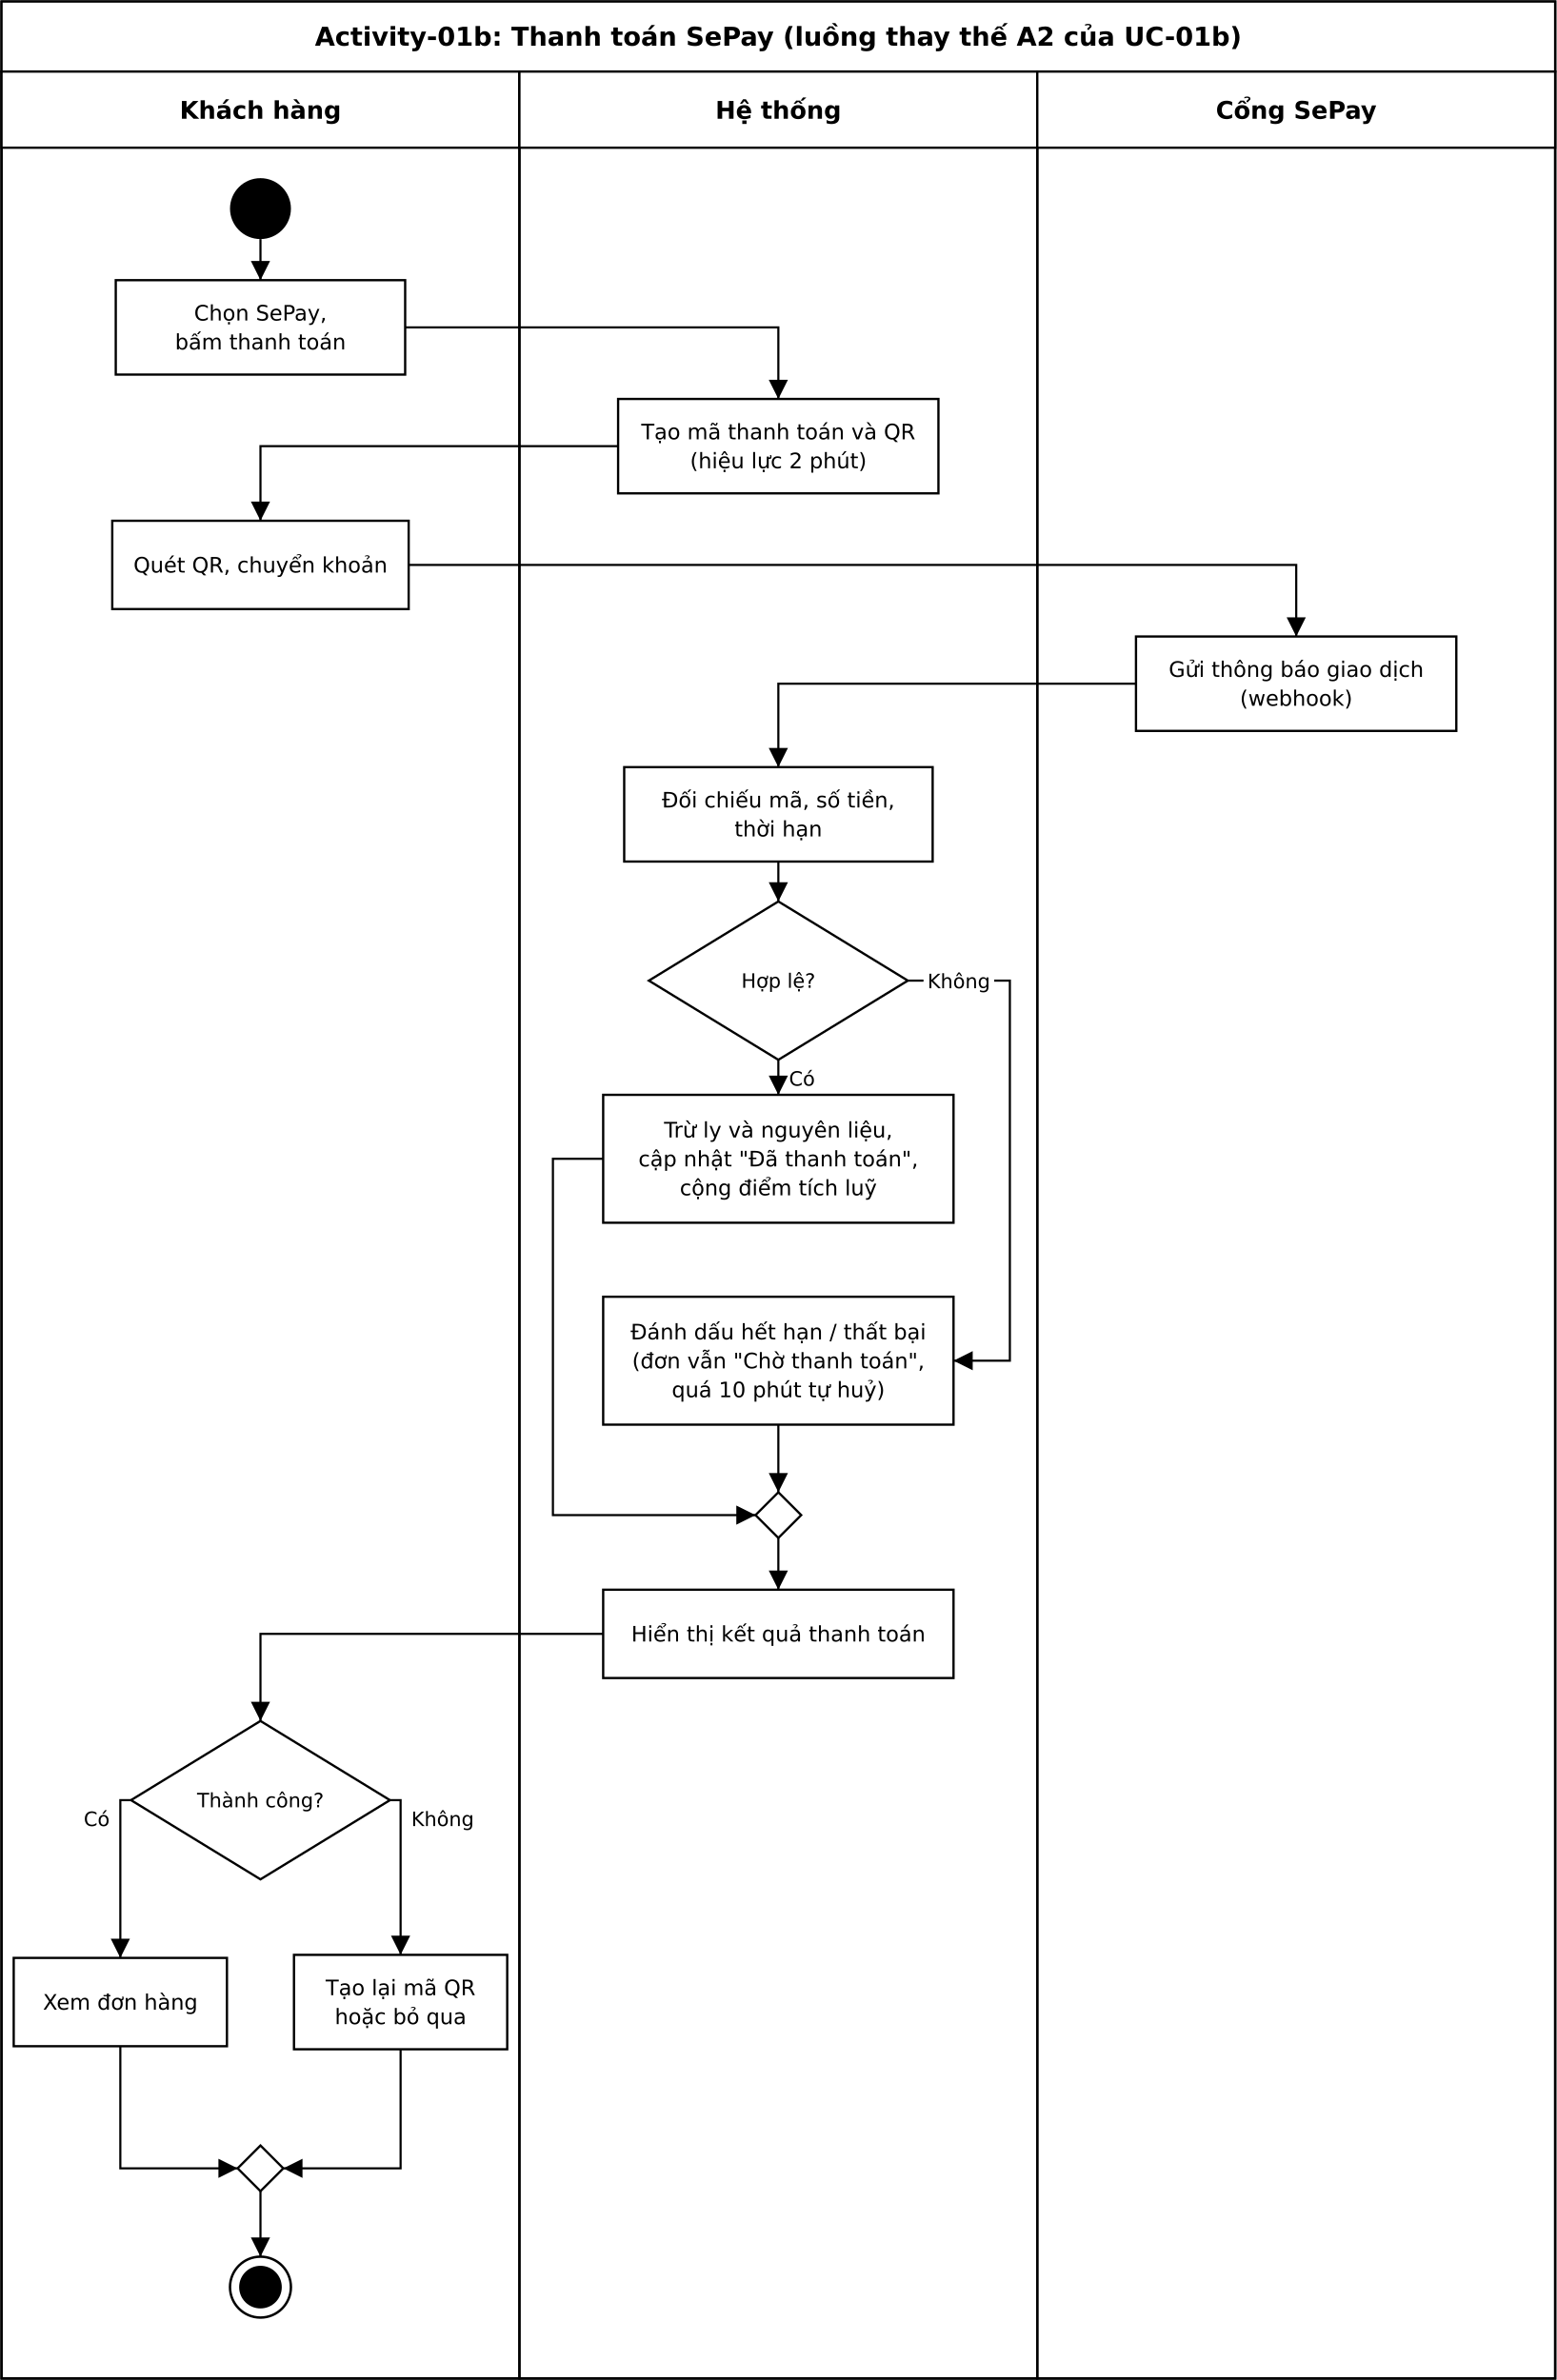
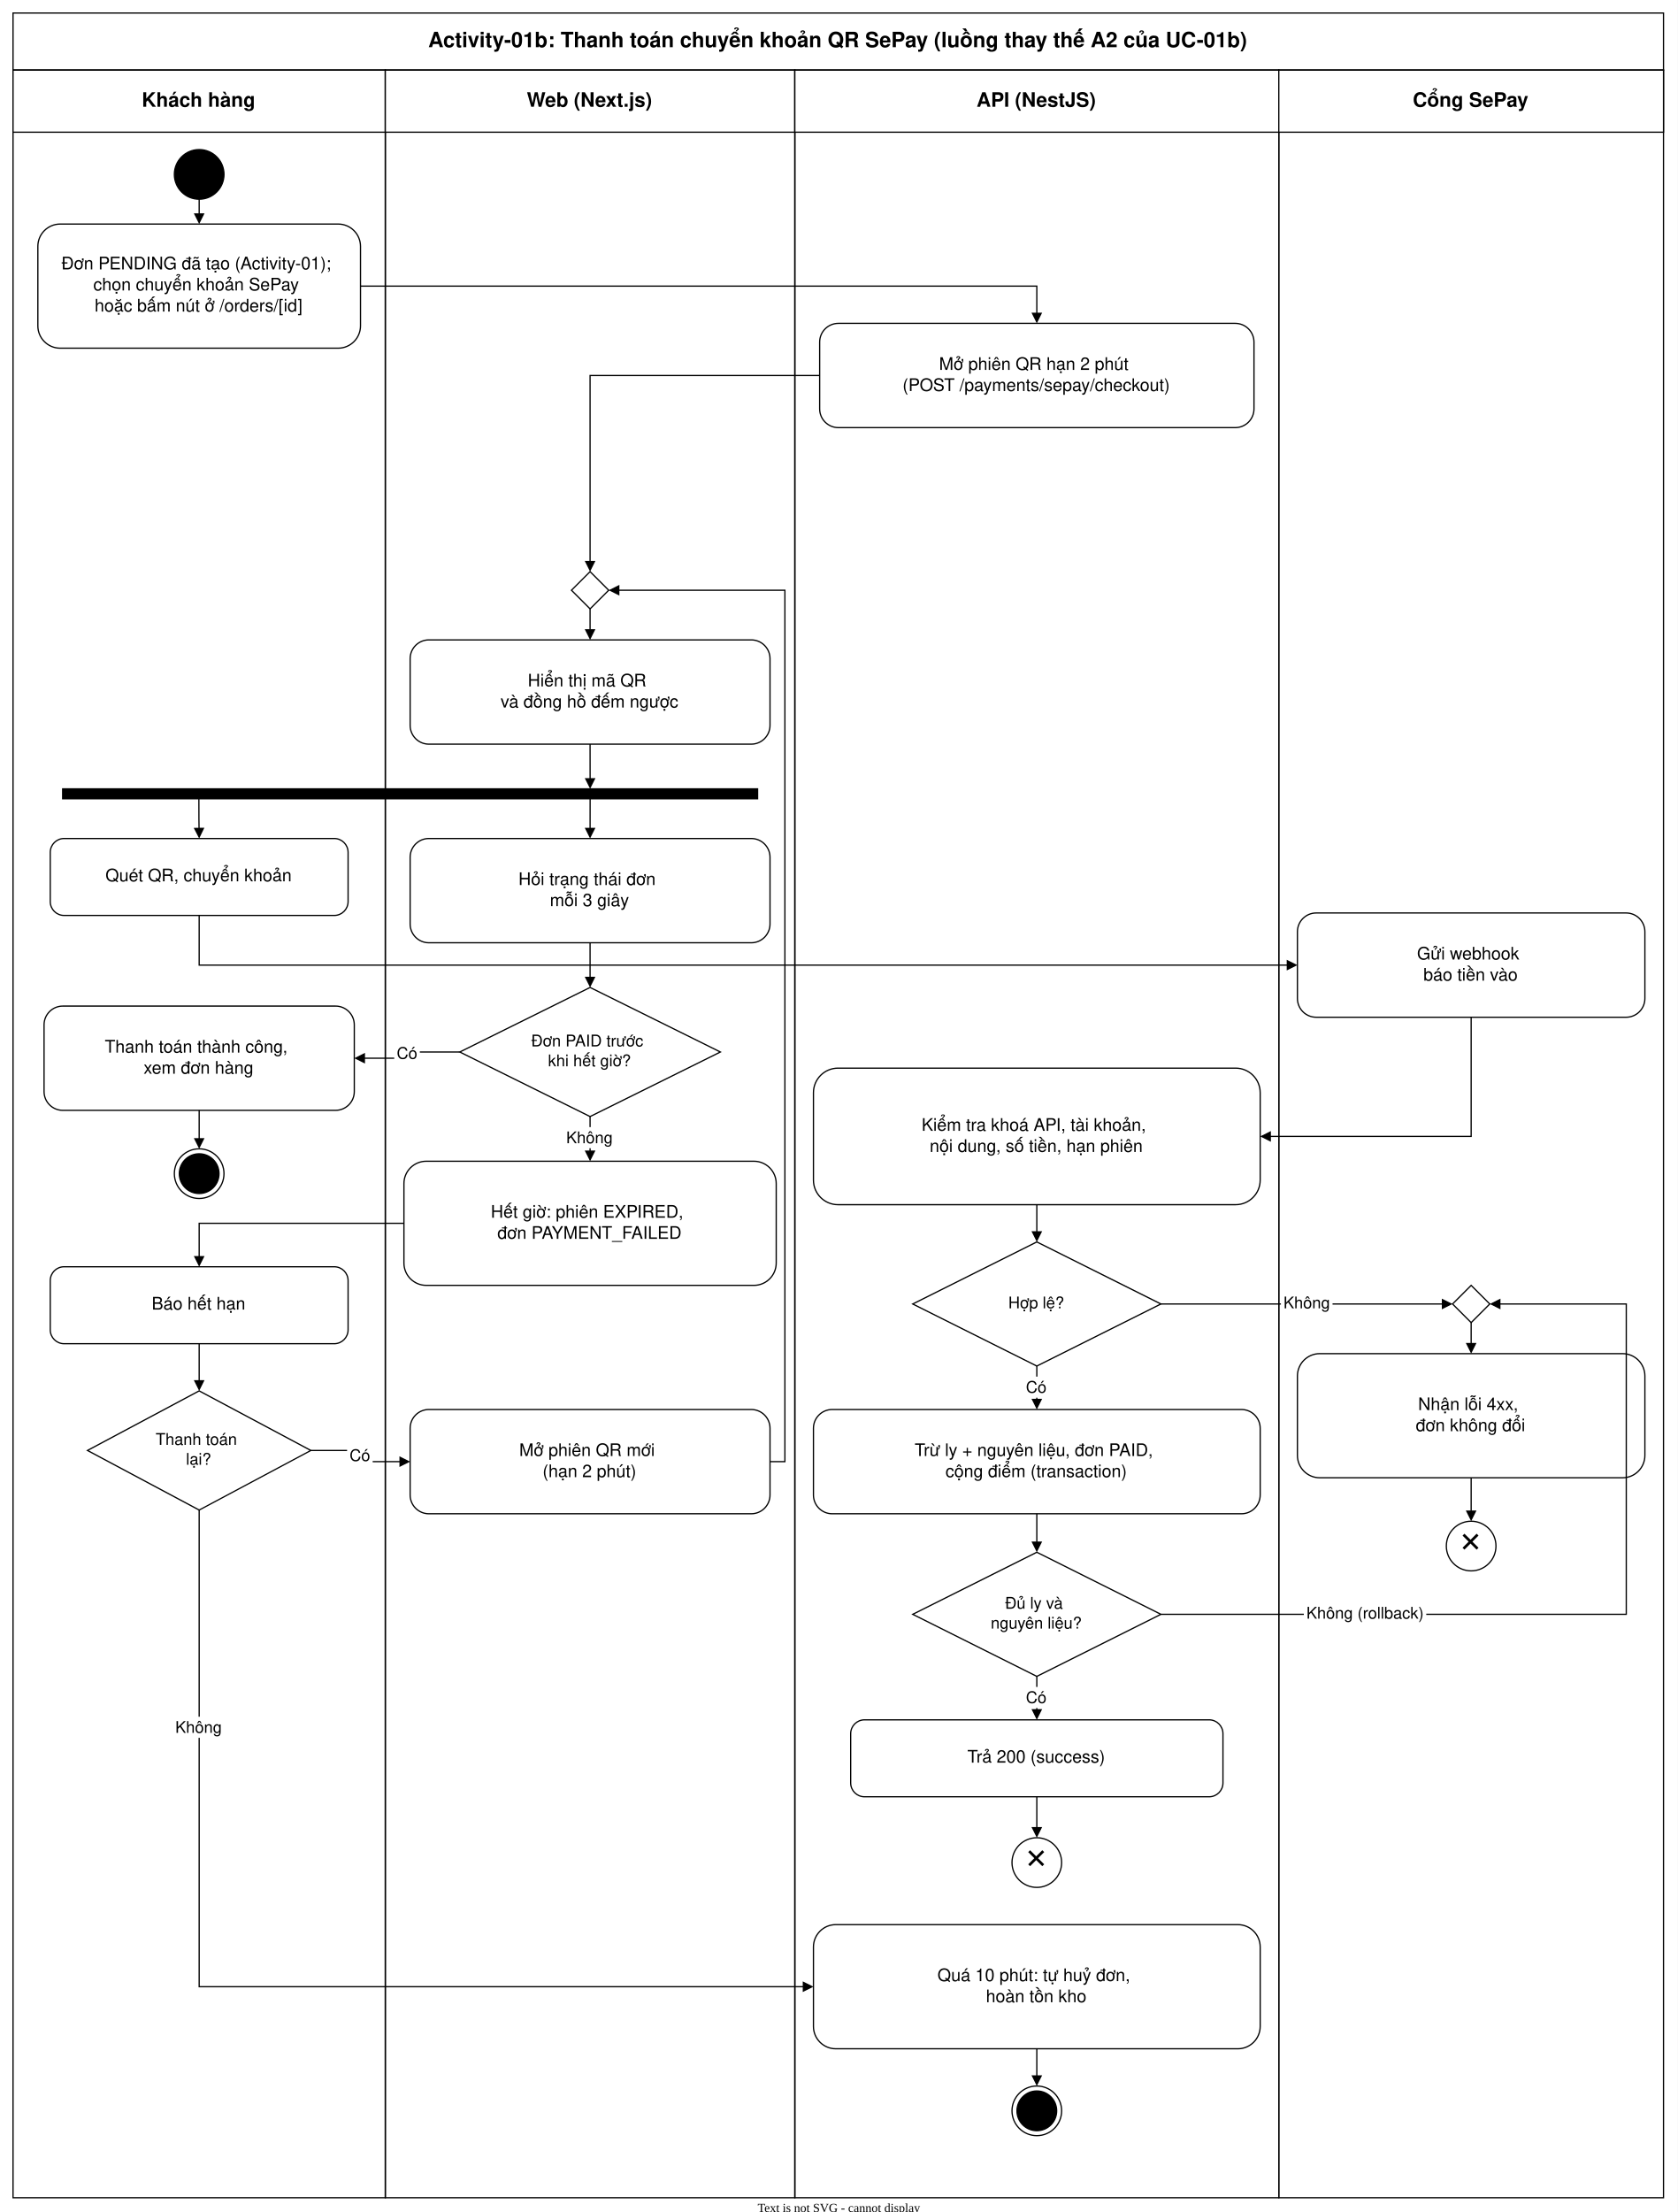
- <svg xmlns="http://www.w3.org/2000/svg" width="1022" height="1563" viewBox="-1 -1 1022 1563" font-family="DejaVu Sans, Arial, sans-serif">
-   <defs>
-     <marker id="arr" viewBox="0 0 10 10" refX="10" refY="5" markerWidth="9" markerHeight="9" orient="auto-start-reverse">
-       <path d="M0,0 L10,5 L0,10 z" fill="#000" />
-     </marker>
-   </defs>
-   <rect x="0" y="0" width="1020" height="1561.0" fill="#fff" stroke="#000" stroke-width="1.5" />
-   <rect x="0" y="0" width="1020" height="46" fill="#fff" stroke="#000" stroke-width="1.5" />
-   <text x="510.0" y="29.0" font-size="17" font-weight="bold" text-anchor="middle">Activity-01b: Thanh toán SePay (luồng thay thế A2 của UC-01b)</text>
-   <rect x="0" y="46" width="340" height="1515.0" fill="none" stroke="#000" stroke-width="1.5" />
-   <rect x="0" y="46" width="340" height="50" fill="#fff" stroke="#000" stroke-width="1.5" />
-   <text x="170.0" y="77.0" font-size="16" font-weight="bold" text-anchor="middle">Khách hàng</text>
-   <rect x="340" y="46" width="340" height="1515.0" fill="none" stroke="#000" stroke-width="1.5" />
-   <rect x="340" y="46" width="340" height="50" fill="#fff" stroke="#000" stroke-width="1.5" />
-   <text x="510.0" y="77.0" font-size="16" font-weight="bold" text-anchor="middle">Hệ thống</text>
-   <rect x="680" y="46" width="340" height="1515.0" fill="none" stroke="#000" stroke-width="1.5" />
-   <rect x="680" y="46" width="340" height="50" fill="#fff" stroke="#000" stroke-width="1.5" />
-   <text x="850.0" y="77.0" font-size="16" font-weight="bold" text-anchor="middle">Cổng SePay</text>
-   <polyline points="170.0,156.0 170.0,183.0" fill="none" stroke="#000" stroke-width="1.4" marker-end="url(#arr)" />
-   <polyline points="265.0,214.0 510.0,214.0 510.0,261.0" fill="none" stroke="#000" stroke-width="1.4" marker-end="url(#arr)" />
-   <polyline points="404.8,292.0 170.0,292.0 170.0,341.0" fill="none" stroke="#000" stroke-width="1.4" marker-end="url(#arr)" />
-   <polyline points="267.3,370.0 850.0,370.0 850.0,417.0" fill="none" stroke="#000" stroke-width="1.4" marker-end="url(#arr)" />
-   <polyline points="744.8,448.0 510.0,448.0 510.0,502.8" fill="none" stroke="#000" stroke-width="1.4" marker-end="url(#arr)" />
-   <polyline points="510.0,564.8 510.0,591.0" fill="none" stroke="#000" stroke-width="1.4" marker-end="url(#arr)" />
-   <polyline points="510.0,695.0 510.0,718.0" fill="none" stroke="#000" stroke-width="1.4" marker-end="url(#arr)" />
-   <polyline points="595.0,643.0 662.0,643.0 662.0,892.6 625.0,892.6" fill="none" stroke="#000" stroke-width="1.4" marker-end="url(#arr)" />
-   <polyline points="395.0,760.0 362.0,760.0 362.0,994.0 495.0,994.0" fill="none" stroke="#000" stroke-width="1.4" marker-end="url(#arr)" />
-   <polyline points="510.0,934.6 510.0,979.0" fill="none" stroke="#000" stroke-width="1.4" marker-end="url(#arr)" />
-   <polyline points="510.0,1009.0 510.0,1043.0" fill="none" stroke="#000" stroke-width="1.4" marker-end="url(#arr)" />
-   <polyline points="395.0,1072.0 170.0,1072.0 170.0,1129.2" fill="none" stroke="#000" stroke-width="1.4" marker-end="url(#arr)" />
-   <polyline points="85.0,1181.2 78.0,1181.2 78.0,1284.8" fill="none" stroke="#000" stroke-width="1.4" marker-end="url(#arr)" />
-   <polyline points="255.0,1181.2 262.0,1181.2 262.0,1282.8" fill="none" stroke="#000" stroke-width="1.4" marker-end="url(#arr)" />
-   <polyline points="78.0,1342.8 78.0,1423.0 155.0,1423.0" fill="none" stroke="#000" stroke-width="1.4" marker-end="url(#arr)" />
-   <polyline points="262.0,1344.8 262.0,1423.0 185.0,1423.0" fill="none" stroke="#000" stroke-width="1.4" marker-end="url(#arr)" />
-   <polyline points="170.0,1438.0 170.0,1481.0" fill="none" stroke="#000" stroke-width="1.4" marker-end="url(#arr)" />
-   <circle cx="170.0" cy="136" r="20" fill="#000" />
-   <rect x="75.0" y="183.0" width="190.0" height="62.0" fill="#fff" stroke="#000" stroke-width="1.5" />
-   <text x="170.0" y="209.5" font-size="14" text-anchor="middle">Chọn SePay,</text>
-   <text x="170.0" y="228.5" font-size="14" text-anchor="middle">bấm thanh toán</text>
-   <rect x="404.8" y="261.0" width="210.3" height="62.0" fill="#fff" stroke="#000" stroke-width="1.5" />
-   <text x="510.0" y="287.5" font-size="14" text-anchor="middle">Tạo mã thanh toán và QR</text>
-   <text x="510.0" y="306.5" font-size="14" text-anchor="middle">(hiệu lực 2 phút)</text>
-   <rect x="72.7" y="341.0" width="194.6" height="58.0" fill="#fff" stroke="#000" stroke-width="1.5" />
-   <text x="170.0" y="375.0" font-size="14" text-anchor="middle">Quét QR, chuyển khoản</text>
-   <rect x="744.8" y="417.0" width="210.3" height="62.0" fill="#fff" stroke="#000" stroke-width="1.5" />
-   <text x="850.0" y="443.5" font-size="14" text-anchor="middle">Gửi thông báo giao dịch</text>
-   <text x="850.0" y="462.5" font-size="14" text-anchor="middle">(webhook)</text>
-   <rect x="408.8" y="502.8" width="202.5" height="62.0" fill="#fff" stroke="#000" stroke-width="1.5" />
-   <text x="510.0" y="529.3" font-size="14" text-anchor="middle">Đối chiếu mã, số tiền,</text>
-   <text x="510.0" y="548.3" font-size="14" text-anchor="middle">thời hạn</text>
-   <polygon points="510.0,591.0 595.0,643.0 510.0,695.0 425.0,643.0" fill="#fff" stroke="#000" stroke-width="1.5" />
-   <text x="510.0" y="647.7" font-size="13" text-anchor="middle">Hợp lệ?</text>
-   <rect x="395.0" y="718.0" width="230.0" height="84.0" fill="#fff" stroke="#000" stroke-width="1.5" />
-   <text x="510.0" y="746.0" font-size="14" text-anchor="middle">Trừ ly và nguyên liệu,</text>
-   <text x="510.0" y="765.0" font-size="14" text-anchor="middle">cập nhật "Đã thanh toán",</text>
-   <text x="510.0" y="784.0" font-size="14" text-anchor="middle">cộng điểm tích luỹ</text>
-   <rect x="395.0" y="850.6" width="230.0" height="84.0" fill="#fff" stroke="#000" stroke-width="1.5" />
-   <text x="510.0" y="878.6" font-size="14" text-anchor="middle">Đánh dấu hết hạn / thất bại</text>
-   <text x="510.0" y="897.6" font-size="14" text-anchor="middle">(đơn vẫn "Chờ thanh toán",</text>
-   <text x="510.0" y="916.6" font-size="14" text-anchor="middle">quá 10 phút tự huỷ)</text>
-   <polygon points="510.0,979.0 525.0,994.0 510.0,1009.0 495.0,994.0" fill="#fff" stroke="#000" stroke-width="1.5" />
-   <rect x="395.0" y="1043.0" width="230.0" height="58.0" fill="#fff" stroke="#000" stroke-width="1.5" />
-   <text x="510.0" y="1077.0" font-size="14" text-anchor="middle">Hiển thị kết quả thanh toán</text>
-   <polygon points="170.0,1129.2 255.0,1181.2 170.0,1233.2 85.0,1181.2" fill="#fff" stroke="#000" stroke-width="1.5" />
-   <text x="170.0" y="1185.9" font-size="13" text-anchor="middle">Thành công?</text>
-   <rect x="8.0" y="1284.8" width="140.0" height="58.0" fill="#fff" stroke="#000" stroke-width="1.5" />
-   <text x="78.0" y="1318.8" font-size="14" text-anchor="middle">Xem đơn hàng</text>
-   <rect x="192.0" y="1282.8" width="140.0" height="62.0" fill="#fff" stroke="#000" stroke-width="1.5" />
-   <text x="262.0" y="1309.3" font-size="14" text-anchor="middle">Tạo lại mã QR</text>
-   <text x="262.0" y="1328.3" font-size="14" text-anchor="middle">hoặc bỏ qua</text>
-   <polygon points="170.0,1408.0 185.0,1423.0 170.0,1438.0 155.0,1423.0" fill="#fff" stroke="#000" stroke-width="1.5" />
-   <circle cx="170.0" cy="1501.0" r="20" fill="#fff" stroke="#000" stroke-width="1.6" />
-   <circle cx="170.0" cy="1501.0" r="14" fill="#000" />
-   <text x="517.0" y="712.0" font-size="13" text-anchor="start">Có</text>
-   <rect x="605.3" y="632.0" width="46.4" height="22" fill="#fff" />
-   <text x="628.5" y="648.0" font-size="13" text-anchor="middle">Không</text>
-   <text x="71.0" y="1198.2" font-size="13" text-anchor="end">Có</text>
-   <text x="269.0" y="1198.2" font-size="13" text-anchor="start">Không</text>
+ <svg xmlns="http://www.w3.org/2000/svg" style="background: #ffffff; background-color: #ffffff; color-scheme: light;" version="1.1" width="1352px" height="1782px" viewBox="0 0 1352 1782">
+   <defs />
+   <rect fill="#ffffff" width="100%" height="100%" x="0" y="0" />
+   <g>
+     <g data-cell-id="0">
+       <g data-cell-id="1">
+         <g data-cell-id="title">
+           <g transform="translate(0.5,0.5)">
+             <rect x="10" y="10" width="1330" height="46" fill="#ffffff" stroke="#000000" pointer-events="all" />
+           </g>
+           <g>
+             <g>
+               <text x="675" y="38" fill="#000000" font-family="Helvetica" font-size="17px" text-anchor="middle" font-weight="bold">Activity-01b: Thanh toán chuyển khoản QR SePay (luồng thay thế A2 của UC-01b)</text>
+             </g>
+           </g>
+         </g>
+         <g data-cell-id="lane0">
+           <g transform="translate(0.5,0.5)">
+             <rect x="10" y="56" width="300" height="1714" fill="none" stroke="#000000" pointer-events="all" />
+           </g>
+         </g>
+         <g data-cell-id="head0">
+           <g transform="translate(0.5,0.5)">
+             <rect x="10" y="56" width="300" height="50" fill="#ffffff" stroke="#000000" pointer-events="all" />
+           </g>
+           <g>
+             <g>
+               <text x="160" y="86" fill="#000000" font-family="Helvetica" font-size="16px" text-anchor="middle" font-weight="bold">Khách hàng</text>
+             </g>
+           </g>
+         </g>
+         <g data-cell-id="lane1">
+           <g transform="translate(0.5,0.5)">
+             <rect x="310" y="56" width="330" height="1714" fill="none" stroke="#000000" pointer-events="all" />
+           </g>
+         </g>
+         <g data-cell-id="head1">
+           <g transform="translate(0.5,0.5)">
+             <rect x="310" y="56" width="330" height="50" fill="#ffffff" stroke="#000000" pointer-events="all" />
+           </g>
+           <g>
+             <g>
+               <text x="475" y="86" fill="#000000" font-family="Helvetica" font-size="16px" text-anchor="middle" font-weight="bold">Web (Next.js)</text>
+             </g>
+           </g>
+         </g>
+         <g data-cell-id="lane2">
+           <g transform="translate(0.5,0.5)">
+             <rect x="640" y="56" width="390" height="1714" fill="none" stroke="#000000" pointer-events="all" />
+           </g>
+         </g>
+         <g data-cell-id="head2">
+           <g transform="translate(0.5,0.5)">
+             <rect x="640" y="56" width="390" height="50" fill="#ffffff" stroke="#000000" pointer-events="all" />
+           </g>
+           <g>
+             <g>
+               <text x="835" y="86" fill="#000000" font-family="Helvetica" font-size="16px" text-anchor="middle" font-weight="bold">API (NestJS)</text>
+             </g>
+           </g>
+         </g>
+         <g data-cell-id="lane3">
+           <g transform="translate(0.5,0.5)">
+             <rect x="1030" y="56" width="310" height="1714" fill="none" stroke="#000000" pointer-events="all" />
+           </g>
+         </g>
+         <g data-cell-id="head3">
+           <g transform="translate(0.5,0.5)">
+             <rect x="1030" y="56" width="310" height="50" fill="#ffffff" stroke="#000000" pointer-events="all" />
+           </g>
+           <g>
+             <g>
+               <text x="1185" y="86" fill="#000000" font-family="Helvetica" font-size="16px" text-anchor="middle" font-weight="bold">Cổng SePay</text>
+             </g>
+           </g>
+         </g>
+         <g data-cell-id="s">
+           <g transform="translate(0.5,0.5)">
+             <ellipse cx="160" cy="140" rx="20" ry="20" fill="#000000" stroke="#000000" pointer-events="all" />
+           </g>
+         </g>
+         <g data-cell-id="b1">
+           <g transform="translate(0.5,0.5)">
+             <rect x="30" y="180" width="260" height="100" rx="18" ry="18" fill="#ffffff" stroke="#000000" pointer-events="all" />
+           </g>
+           <g>
+             <g>
+               <text x="160" y="217" fill="#000000" font-family="Helvetica" font-size="14px" text-anchor="middle">
+                 <tspan x="160" y="217">Đơn PENDING đã tạo (Activity-01);</tspan>
+                 <tspan x="160" y="234">chọn chuyển khoản SePay</tspan>
+                 <tspan x="160" y="251">hoặc bấm nút ở /orders/[id]</tspan>
+               </text>
+             </g>
+           </g>
+         </g>
+         <g data-cell-id="b3">
+           <g transform="translate(0.5,0.5)">
+             <rect x="660" y="260" width="350" height="84" rx="15.12" ry="15.12" fill="#ffffff" stroke="#000000" pointer-events="all" />
+           </g>
+           <g>
+             <g>
+               <text x="835" y="298" fill="#000000" font-family="Helvetica" font-size="14px" text-anchor="middle">
+                 <tspan x="835" y="298">Mở phiên QR hạn 2 phút</tspan>
+                 <tspan x="835" y="315">(POST /payments/sepay/checkout)</tspan>
+               </text>
+             </g>
+           </g>
+         </g>
+         <g data-cell-id="m1">
+           <g transform="translate(0.5,0.5)">
+             <path d="M 475 460 L 490 475 L 475 490 L 460 475 Z" fill="#ffffff" stroke="#000000" stroke-miterlimit="10" pointer-events="all" />
+           </g>
+         </g>
+         <g data-cell-id="b4">
+           <g transform="translate(0.5,0.5)">
+             <rect x="330" y="515" width="290" height="84" rx="15.12" ry="15.12" fill="#ffffff" stroke="#000000" pointer-events="all" />
+           </g>
+           <g>
+             <g>
+               <text x="475" y="553" fill="#000000" font-family="Helvetica" font-size="14px" text-anchor="middle">
+                 <tspan x="475" y="553">Hiển thị mã QR</tspan>
+                 <tspan x="475" y="570">và đồng hồ đếm ngược</tspan>
+               </text>
+             </g>
+           </g>
+         </g>
+         <g data-cell-id="f1">
+           <g transform="translate(0.5,0.5)">
+             <rect x="50" y="635" width="560" height="8" fill="#000000" stroke="#000000" pointer-events="all" />
+           </g>
+         </g>
+         <g data-cell-id="b5">
+           <g transform="translate(0.5,0.5)">
+             <rect x="40" y="675" width="240" height="62" rx="11.16" ry="11.16" fill="#ffffff" stroke="#000000" pointer-events="all" />
+           </g>
+           <g>
+             <g>
+               <text x="160" y="710" fill="#000000" font-family="Helvetica" font-size="14px" text-anchor="middle">Quét QR, chuyển khoản</text>
+             </g>
+           </g>
+         </g>
+         <g data-cell-id="b6">
+           <g transform="translate(0.5,0.5)">
+             <rect x="1045" y="735" width="280" height="84" rx="15.12" ry="15.12" fill="#ffffff" stroke="#000000" pointer-events="all" />
+           </g>
+           <g>
+             <g>
+               <text x="1185" y="773" fill="#000000" font-family="Helvetica" font-size="14px" text-anchor="middle">
+                 <tspan x="1185" y="773">Gửi webhook</tspan>
+                 <tspan x="1185" y="790">báo tiền vào</tspan>
+               </text>
+             </g>
+           </g>
+         </g>
+         <g data-cell-id="b7">
+           <g transform="translate(0.5,0.5)">
+             <rect x="655" y="860" width="360" height="110" rx="19.8" ry="19.8" fill="#ffffff" stroke="#000000" pointer-events="all" />
+           </g>
+           <g>
+             <g>
+               <text x="835" y="911" fill="#000000" font-family="Helvetica" font-size="14px" text-anchor="middle">
+                 <tspan x="835" y="911">Kiểm tra khoá API, tài khoản,</tspan>
+                 <tspan x="835" y="928">nội dung, số tiền, hạn phiên</tspan>
+               </text>
+             </g>
+           </g>
+         </g>
+         <g data-cell-id="d1">
+           <g transform="translate(0.5,0.5)">
+             <path d="M 835 1000 L 935 1050 L 835 1100 L 735 1050 Z" fill="#ffffff" stroke="#000000" stroke-miterlimit="10" pointer-events="all" />
+           </g>
+           <g>
+             <g>
+               <text x="835" y="1054" fill="#000000" font-family="Helvetica" font-size="13px" text-anchor="middle">Hợp lệ?</text>
+             </g>
+           </g>
+         </g>
+         <g data-cell-id="mB">
+           <g transform="translate(0.5,0.5)">
+             <path d="M 1185 1035 L 1200 1050 L 1185 1065 L 1170 1050 Z" fill="#ffffff" stroke="#000000" stroke-miterlimit="10" pointer-events="all" />
+           </g>
+         </g>
+         <g data-cell-id="b8">
+           <g transform="translate(0.5,0.5)">
+             <rect x="1045" y="1090" width="280" height="100" rx="18" ry="18" fill="#ffffff" stroke="#000000" pointer-events="all" />
+           </g>
+           <g>
+             <g>
+               <text x="1185" y="1136" fill="#000000" font-family="Helvetica" font-size="14px" text-anchor="middle">
+                 <tspan x="1185" y="1136">Nhận lỗi 4xx,</tspan>
+                 <tspan x="1185" y="1153">đơn không đổi</tspan>
+               </text>
+             </g>
+           </g>
+         </g>
+         <g data-cell-id="ff2">
+           <g transform="translate(0.5,0.5)">
+             <ellipse cx="1185" cy="1245" rx="20" ry="20" fill="#ffffff" stroke="#000000" pointer-events="all" />
+           </g>
+           <g>
+             <g>
+               <text x="1185" y="1250" fill="#000000" font-family="Helvetica" font-size="22px" text-anchor="middle">✕</text>
+             </g>
+           </g>
+         </g>
+         <g data-cell-id="b9">
+           <g transform="translate(0.5,0.5)">
+             <rect x="655" y="1135" width="360" height="84" rx="15.12" ry="15.12" fill="#ffffff" stroke="#000000" pointer-events="all" />
+           </g>
+           <g>
+             <g>
+               <text x="835" y="1173" fill="#000000" font-family="Helvetica" font-size="14px" text-anchor="middle">
+                 <tspan x="835" y="1173">Trừ ly + nguyên liệu, đơn PAID,</tspan>
+                 <tspan x="835" y="1190">cộng điểm (transaction)</tspan>
+               </text>
+             </g>
+           </g>
+         </g>
+         <g data-cell-id="d2">
+           <g transform="translate(0.5,0.5)">
+             <path d="M 835 1250 L 935 1300 L 835 1350 L 735 1300 Z" fill="#ffffff" stroke="#000000" stroke-miterlimit="10" pointer-events="all" />
+           </g>
+           <g>
+             <g>
+               <text x="835" y="1296" fill="#000000" font-family="Helvetica" font-size="13px" text-anchor="middle">
+                 <tspan x="835" y="1296">Đủ ly và</tspan>
+                 <tspan x="835" y="1312">nguyên liệu?</tspan>
+               </text>
+             </g>
+           </g>
+         </g>
+         <g data-cell-id="b10">
+           <g transform="translate(0.5,0.5)">
+             <rect x="685" y="1385" width="300" height="62" rx="11.16" ry="11.16" fill="#ffffff" stroke="#000000" pointer-events="all" />
+           </g>
+           <g>
+             <g>
+               <text x="835" y="1420" fill="#000000" font-family="Helvetica" font-size="14px" text-anchor="middle">Trả 200 (success)</text>
+             </g>
+           </g>
+         </g>
+         <g data-cell-id="ff1">
+           <g transform="translate(0.5,0.5)">
+             <ellipse cx="835" cy="1500" rx="20" ry="20" fill="#ffffff" stroke="#000000" pointer-events="all" />
+           </g>
+           <g>
+             <g>
+               <text x="835" y="1505" fill="#000000" font-family="Helvetica" font-size="22px" text-anchor="middle">✕</text>
+             </g>
+           </g>
+         </g>
+         <g data-cell-id="b11">
+           <g transform="translate(0.5,0.5)">
+             <rect x="330" y="675" width="290" height="84" rx="15.12" ry="15.12" fill="#ffffff" stroke="#000000" pointer-events="all" />
+           </g>
+           <g>
+             <g>
+               <text x="475" y="713" fill="#000000" font-family="Helvetica" font-size="14px" text-anchor="middle">
+                 <tspan x="475" y="713">Hỏi trạng thái đơn</tspan>
+                 <tspan x="475" y="730">mỗi 3 giây</tspan>
+               </text>
+             </g>
+           </g>
+         </g>
+         <g data-cell-id="d3">
+           <g transform="translate(0.5,0.5)">
+             <path d="M 475 795 L 580 847 L 475 899 L 370 847 Z" fill="#ffffff" stroke="#000000" stroke-miterlimit="10" pointer-events="all" />
+           </g>
+           <g>
+             <g>
+               <text x="475" y="843" fill="#000000" font-family="Helvetica" font-size="13px" text-anchor="middle">
+                 <tspan x="475" y="843">Đơn PAID trước</tspan>
+                 <tspan x="475" y="859">khi hết giờ?</tspan>
+               </text>
+             </g>
+           </g>
+         </g>
+         <g data-cell-id="b12">
+           <g transform="translate(0.5,0.5)">
+             <rect x="35" y="810" width="250" height="84" rx="15.12" ry="15.12" fill="#ffffff" stroke="#000000" pointer-events="all" />
+           </g>
+           <g>
+             <g>
+               <text x="160" y="848" fill="#000000" font-family="Helvetica" font-size="14px" text-anchor="middle">
+                 <tspan x="160" y="848">Thanh toán thành công,</tspan>
+                 <tspan x="160" y="865">xem đơn hàng</tspan>
+               </text>
+             </g>
+           </g>
+         </g>
+         <g data-cell-id="e1">
+           <g transform="translate(0.5,0.5)">
+             <ellipse cx="160" cy="945" rx="16" ry="16" fill="#000000" stroke="#000000" pointer-events="all" />
+             <ellipse cx="160" cy="945" rx="20" ry="20" fill="none" stroke="#000000" pointer-events="all" />
+           </g>
+         </g>
+         <g data-cell-id="b13">
+           <g transform="translate(0.5,0.5)">
+             <rect x="325" y="935" width="300" height="100" rx="18" ry="18" fill="#ffffff" stroke="#000000" pointer-events="all" />
+           </g>
+           <g>
+             <g>
+               <text x="475" y="981" fill="#000000" font-family="Helvetica" font-size="14px" text-anchor="middle">
+                 <tspan x="475" y="981">Hết giờ: phiên EXPIRED,</tspan>
+                 <tspan x="475" y="998">đơn PAYMENT_FAILED</tspan>
+               </text>
+             </g>
+           </g>
+         </g>
+         <g data-cell-id="b14">
+           <g transform="translate(0.5,0.5)">
+             <rect x="40" y="1020" width="240" height="62" rx="11.16" ry="11.16" fill="#ffffff" stroke="#000000" pointer-events="all" />
+           </g>
+           <g>
+             <g>
+               <text x="160" y="1055" fill="#000000" font-family="Helvetica" font-size="14px" text-anchor="middle">Báo hết hạn</text>
+             </g>
+           </g>
+         </g>
+         <g data-cell-id="d4">
+           <g transform="translate(0.5,0.5)">
+             <path d="M 160 1120 L 250 1168 L 160 1216 L 70 1168 Z" fill="#ffffff" stroke="#000000" stroke-miterlimit="10" pointer-events="all" />
+           </g>
+           <g>
+             <g>
+               <text x="160" y="1164" fill="#000000" font-family="Helvetica" font-size="13px" text-anchor="middle">
+                 <tspan x="160" y="1164">Thanh toán</tspan>
+                 <tspan x="160" y="1180">lại?</tspan>
+               </text>
+             </g>
+           </g>
+         </g>
+         <g data-cell-id="b15">
+           <g transform="translate(0.5,0.5)">
+             <rect x="330" y="1135" width="290" height="84" rx="15.12" ry="15.12" fill="#ffffff" stroke="#000000" pointer-events="all" />
+           </g>
+           <g>
+             <g>
+               <text x="475" y="1173" fill="#000000" font-family="Helvetica" font-size="14px" text-anchor="middle">
+                 <tspan x="475" y="1173">Mở phiên QR mới</tspan>
+                 <tspan x="475" y="1190">(hạn 2 phút)</tspan>
+               </text>
+             </g>
+           </g>
+         </g>
+         <g data-cell-id="b16">
+           <g transform="translate(0.5,0.5)">
+             <rect x="655" y="1550" width="360" height="100" rx="18" ry="18" fill="#ffffff" stroke="#000000" pointer-events="all" />
+           </g>
+           <g>
+             <g>
+               <text x="835" y="1596" fill="#000000" font-family="Helvetica" font-size="14px" text-anchor="middle">
+                 <tspan x="835" y="1596">Quá 10 phút: tự huỷ đơn,</tspan>
+                 <tspan x="835" y="1613">hoàn tồn kho</tspan>
+               </text>
+             </g>
+           </g>
+         </g>
+         <g data-cell-id="e2">
+           <g transform="translate(0.5,0.5)">
+             <ellipse cx="835" cy="1700" rx="16" ry="16" fill="#000000" stroke="#000000" pointer-events="all" />
+             <ellipse cx="835" cy="1700" rx="20" ry="20" fill="none" stroke="#000000" pointer-events="all" />
+           </g>
+         </g>
+         <g data-cell-id="e37">
+           <g transform="translate(0.5,0.5)">
+             <path d="M 160 160 L 160 171.88" fill="none" stroke="#000000" stroke-miterlimit="10" pointer-events="stroke" />
+             <path d="M 160 178.88 L 156.5 171.88 L 163.5 171.88 Z" fill="#000000" stroke="#000000" stroke-miterlimit="10" pointer-events="all" />
+           </g>
+         </g>
+         <g data-cell-id="e38">
+           <g transform="translate(0.5,0.5)">
+             <path d="M 290 230 L 835 230 L 835 251.88" fill="none" stroke="#000000" stroke-miterlimit="10" pointer-events="stroke" />
+             <path d="M 835 258.88 L 831.5 251.88 L 838.5 251.88 Z" fill="#000000" stroke="#000000" stroke-miterlimit="10" pointer-events="all" />
+           </g>
+         </g>
+         <g data-cell-id="e39">
+           <g transform="translate(0.5,0.5)">
+             <path d="M 660 302 L 475 302 L 475 451.88" fill="none" stroke="#000000" stroke-miterlimit="10" pointer-events="stroke" />
+             <path d="M 475 458.88 L 471.5 451.88 L 478.5 451.88 Z" fill="#000000" stroke="#000000" stroke-miterlimit="10" pointer-events="all" />
+           </g>
+         </g>
+         <g data-cell-id="e40">
+           <g transform="translate(0.5,0.5)">
+             <path d="M 475 490 L 475 506.88" fill="none" stroke="#000000" stroke-miterlimit="10" pointer-events="stroke" />
+             <path d="M 475 513.88 L 471.5 506.88 L 478.5 506.88 Z" fill="#000000" stroke="#000000" stroke-miterlimit="10" pointer-events="all" />
+           </g>
+         </g>
+         <g data-cell-id="e41">
+           <g transform="translate(0.5,0.5)">
+             <path d="M 475 599 L 475.03 626.88" fill="none" stroke="#000000" stroke-miterlimit="10" pointer-events="stroke" />
+             <path d="M 475.04 633.88 L 471.53 626.89 L 478.53 626.88 Z" fill="#000000" stroke="#000000" stroke-miterlimit="10" pointer-events="all" />
+           </g>
+         </g>
+         <g data-cell-id="e42">
+           <g transform="translate(0.5,0.5)">
+             <path d="M 159.76 643 L 159.8 659 L 159.9 666.88" fill="none" stroke="#000000" stroke-miterlimit="10" pointer-events="stroke" />
+             <path d="M 159.99 673.88 L 156.4 666.93 L 163.4 666.84 Z" fill="#000000" stroke="#000000" stroke-miterlimit="10" pointer-events="all" />
+           </g>
+         </g>
+         <g data-cell-id="e43">
+           <g transform="translate(0.5,0.5)">
+             <path d="M 160 737 L 160 777 L 1036.88 777" fill="none" stroke="#000000" stroke-miterlimit="10" pointer-events="stroke" />
+             <path d="M 1043.88 777 L 1036.88 780.5 L 1036.88 773.5 Z" fill="#000000" stroke="#000000" stroke-miterlimit="10" pointer-events="all" />
+           </g>
+         </g>
+         <g data-cell-id="e44">
+           <g transform="translate(0.5,0.5)">
+             <path d="M 1185 819 L 1185 915 L 1023.12 915" fill="none" stroke="#000000" stroke-miterlimit="10" pointer-events="stroke" />
+             <path d="M 1016.12 915 L 1023.12 911.5 L 1023.12 918.5 Z" fill="#000000" stroke="#000000" stroke-miterlimit="10" pointer-events="all" />
+           </g>
+         </g>
+         <g data-cell-id="e45">
+           <g transform="translate(0.5,0.5)">
+             <path d="M 835 970 L 835 991.88" fill="none" stroke="#000000" stroke-miterlimit="10" pointer-events="stroke" />
+             <path d="M 835 998.88 L 831.5 991.88 L 838.5 991.88 Z" fill="#000000" stroke="#000000" stroke-miterlimit="10" pointer-events="all" />
+           </g>
+         </g>
+         <g data-cell-id="e46">
+           <g transform="translate(0.5,0.5)">
+             <path d="M 935 1050 L 1161.88 1050" fill="none" stroke="#000000" stroke-miterlimit="10" pointer-events="stroke" />
+             <path d="M 1168.88 1050 L 1161.88 1053.5 L 1161.88 1046.5 Z" fill="#000000" stroke="#000000" stroke-miterlimit="10" pointer-events="all" />
+           </g>
+           <g>
+             <g />
+           </g>
+         </g>
+         <g data-cell-id="e47">
+           <g transform="translate(0.5,0.5)">
+             <path d="M 1185 1065 L 1185 1081.88" fill="none" stroke="#000000" stroke-miterlimit="10" pointer-events="stroke" />
+             <path d="M 1185 1088.88 L 1181.5 1081.88 L 1188.5 1081.88 Z" fill="#000000" stroke="#000000" stroke-miterlimit="10" pointer-events="all" />
+           </g>
+         </g>
+         <g data-cell-id="e48">
+           <g transform="translate(0.5,0.5)">
+             <path d="M 1185 1190 L 1185 1216.88" fill="none" stroke="#000000" stroke-miterlimit="10" pointer-events="stroke" />
+             <path d="M 1185 1223.88 L 1181.5 1216.88 L 1188.5 1216.88 Z" fill="#000000" stroke="#000000" stroke-miterlimit="10" pointer-events="all" />
+           </g>
+         </g>
+         <g data-cell-id="e49">
+           <g transform="translate(0.5,0.5)">
+             <path d="M 835 1100 L 835 1126.88" fill="none" stroke="#000000" stroke-miterlimit="10" pointer-events="stroke" />
+             <path d="M 835 1133.88 L 831.5 1126.88 L 838.5 1126.88 Z" fill="#000000" stroke="#000000" stroke-miterlimit="10" pointer-events="all" />
+           </g>
+           <g>
+             <g />
+           </g>
+         </g>
+         <g data-cell-id="e50">
+           <g transform="translate(0.5,0.5)">
+             <path d="M 835 1219 L 835 1241.88" fill="none" stroke="#000000" stroke-miterlimit="10" pointer-events="stroke" />
+             <path d="M 835 1248.88 L 831.5 1241.88 L 838.5 1241.88 Z" fill="#000000" stroke="#000000" stroke-miterlimit="10" pointer-events="all" />
+           </g>
+         </g>
+         <g data-cell-id="e51">
+           <g transform="translate(0.5,0.5)">
+             <path d="M 935 1300 L 1310 1300 L 1310 1050 L 1208.12 1050" fill="none" stroke="#000000" stroke-miterlimit="10" pointer-events="stroke" />
+             <path d="M 1201.12 1050 L 1208.12 1046.5 L 1208.12 1053.5 Z" fill="#000000" stroke="#000000" stroke-miterlimit="10" pointer-events="all" />
+           </g>
+           <g>
+             <g />
+           </g>
+         </g>
+         <g data-cell-id="e52">
+           <g transform="translate(0.5,0.5)">
+             <path d="M 835 1350 L 835 1376.88" fill="none" stroke="#000000" stroke-miterlimit="10" pointer-events="stroke" />
+             <path d="M 835 1383.88 L 831.5 1376.88 L 838.5 1376.88 Z" fill="#000000" stroke="#000000" stroke-miterlimit="10" pointer-events="all" />
+           </g>
+           <g>
+             <g />
+           </g>
+         </g>
+         <g data-cell-id="e53">
+           <g transform="translate(0.5,0.5)">
+             <path d="M 835 1447 L 835 1471.88" fill="none" stroke="#000000" stroke-miterlimit="10" pointer-events="stroke" />
+             <path d="M 835 1478.88 L 831.5 1471.88 L 838.5 1471.88 Z" fill="#000000" stroke="#000000" stroke-miterlimit="10" pointer-events="all" />
+           </g>
+         </g>
+         <g data-cell-id="e54">
+           <g transform="translate(0.5,0.5)">
+             <path d="M 475.04 643 L 475.01 666.88" fill="none" stroke="#000000" stroke-miterlimit="10" pointer-events="stroke" />
+             <path d="M 475 673.88 L 471.51 666.88 L 478.51 666.89 Z" fill="#000000" stroke="#000000" stroke-miterlimit="10" pointer-events="all" />
+           </g>
+         </g>
+         <g data-cell-id="e55">
+           <g transform="translate(0.5,0.5)">
+             <path d="M 475 759 L 475 786.88" fill="none" stroke="#000000" stroke-miterlimit="10" pointer-events="stroke" />
+             <path d="M 475 793.88 L 471.5 786.88 L 478.5 786.88 Z" fill="#000000" stroke="#000000" stroke-miterlimit="10" pointer-events="all" />
+           </g>
+         </g>
+         <g data-cell-id="e56">
+           <g transform="translate(0.5,0.5)">
+             <path d="M 370 847 L 327.5 847 L 327.5 852 L 293.12 852" fill="none" stroke="#000000" stroke-miterlimit="10" pointer-events="stroke" />
+             <path d="M 286.12 852 L 293.12 848.5 L 293.12 855.5 Z" fill="#000000" stroke="#000000" stroke-miterlimit="10" pointer-events="all" />
+           </g>
+           <g>
+             <g />
+           </g>
+         </g>
+         <g data-cell-id="e57">
+           <g transform="translate(0.5,0.5)">
+             <path d="M 160 894 L 160 916.88" fill="none" stroke="#000000" stroke-miterlimit="10" pointer-events="stroke" />
+             <path d="M 160 923.88 L 156.5 916.88 L 163.5 916.88 Z" fill="#000000" stroke="#000000" stroke-miterlimit="10" pointer-events="all" />
+           </g>
+         </g>
+         <g data-cell-id="e58">
+           <g transform="translate(0.5,0.5)">
+             <path d="M 475 899 L 475 926.88" fill="none" stroke="#000000" stroke-miterlimit="10" pointer-events="stroke" />
+             <path d="M 475 933.88 L 471.5 926.88 L 478.5 926.88 Z" fill="#000000" stroke="#000000" stroke-miterlimit="10" pointer-events="all" />
+           </g>
+           <g>
+             <g />
+           </g>
+         </g>
+         <g data-cell-id="e59">
+           <g transform="translate(0.5,0.5)">
+             <path d="M 325 985 L 160 985 L 160 1011.88" fill="none" stroke="#000000" stroke-miterlimit="10" pointer-events="stroke" />
+             <path d="M 160 1018.88 L 156.5 1011.88 L 163.5 1011.88 Z" fill="#000000" stroke="#000000" stroke-miterlimit="10" pointer-events="all" />
+           </g>
+         </g>
+         <g data-cell-id="e60">
+           <g transform="translate(0.5,0.5)">
+             <path d="M 160 1082 L 160 1111.88" fill="none" stroke="#000000" stroke-miterlimit="10" pointer-events="stroke" />
+             <path d="M 160 1118.88 L 156.5 1111.88 L 163.5 1111.88 Z" fill="#000000" stroke="#000000" stroke-miterlimit="10" pointer-events="all" />
+           </g>
+         </g>
+         <g data-cell-id="e61">
+           <g transform="translate(0.5,0.5)">
+             <path d="M 250 1168 L 290 1168 L 290 1177 L 321.88 1177" fill="none" stroke="#000000" stroke-miterlimit="10" pointer-events="stroke" />
+             <path d="M 328.88 1177 L 321.88 1180.5 L 321.88 1173.5 Z" fill="#000000" stroke="#000000" stroke-miterlimit="10" pointer-events="all" />
+           </g>
+           <g>
+             <g />
+           </g>
+         </g>
+         <g data-cell-id="e62">
+           <g transform="translate(0.5,0.5)">
+             <path d="M 620 1177 L 632 1177 L 632 475 L 498.12 475" fill="none" stroke="#000000" stroke-miterlimit="10" pointer-events="stroke" />
+             <path d="M 491.12 475 L 498.12 471.5 L 498.12 478.5 Z" fill="#000000" stroke="#000000" stroke-miterlimit="10" pointer-events="all" />
+           </g>
+         </g>
+         <g data-cell-id="e63">
+           <g transform="translate(0.5,0.5)">
+             <path d="M 160 1216 L 160 1600 L 646.88 1600" fill="none" stroke="#000000" stroke-miterlimit="10" pointer-events="stroke" />
+             <path d="M 653.88 1600 L 646.88 1603.5 L 646.88 1596.5 Z" fill="#000000" stroke="#000000" stroke-miterlimit="10" pointer-events="all" />
+           </g>
+           <g>
+             <g />
+           </g>
+         </g>
+         <g data-cell-id="e64">
+           <g transform="translate(0.5,0.5)">
+             <path d="M 835 1650 L 835 1671.88" fill="none" stroke="#000000" stroke-miterlimit="10" pointer-events="stroke" />
+             <path d="M 835 1678.88 L 831.5 1671.88 L 838.5 1671.88 Z" fill="#000000" stroke="#000000" stroke-miterlimit="10" pointer-events="all" />
+           </g>
+         </g>
+       </g>
+     </g>
+   </g>
+   <switch>
+     <g requiredFeatures="http://www.w3.org/TR/SVG11/feature#Extensibility" />
+     <text text-anchor="middle" font-size="10px" x="50%" y="100%">Text is not SVG - cannot display</text>
+   </switch>
+   <g transform="matrix(1 0 0 1 0 0)">
+     <rect x="1032.203" y="1041" width="41.594" height="17" fill="#ffffff" stroke="none" />
+     <text x="1053" y="1054" fill="#000000" font-family="Helvetica" font-size="13px" text-anchor="middle">Không</text>
+   </g>
+   <g transform="matrix(1 0 0 1 0 0)">
+     <rect x="824.688" y="1109" width="20.625" height="17" fill="#ffffff" stroke="none" />
+     <text x="835" y="1122" fill="#000000" font-family="Helvetica" font-size="13px" text-anchor="middle">Có</text>
+   </g>
+   <g transform="matrix(1 0 0 1 0 0)">
+     <rect x="1050.672" y="1291" width="98.656" height="17" fill="#ffffff" stroke="none" />
+     <text x="1100" y="1304" fill="#000000" font-family="Helvetica" font-size="13px" text-anchor="middle">Không (rollback)</text>
+   </g>
+   <g transform="matrix(1 0 0 1 0 0)">
+     <rect x="824.688" y="1359" width="20.625" height="17" fill="#ffffff" stroke="none" />
+     <text x="835" y="1372" fill="#000000" font-family="Helvetica" font-size="13px" text-anchor="middle">Có</text>
+   </g>
+   <g transform="matrix(1 0 0 1 0 0)">
+     <rect x="317.688" y="840" width="20.625" height="17" fill="#ffffff" stroke="none" />
+     <text x="328" y="853" fill="#000000" font-family="Helvetica" font-size="13px" text-anchor="middle">Có</text>
+   </g>
+   <g transform="matrix(1 0 0 1 0 0)">
+     <rect x="454.203" y="908" width="41.594" height="17" fill="#ffffff" stroke="none" />
+     <text x="475" y="921" fill="#000000" font-family="Helvetica" font-size="13px" text-anchor="middle">Không</text>
+   </g>
+   <g transform="matrix(1 0 0 1 0 0)">
+     <rect x="279.688" y="1164" width="20.625" height="17" fill="#ffffff" stroke="none" />
+     <text x="290" y="1177" fill="#000000" font-family="Helvetica" font-size="13px" text-anchor="middle">Có</text>
+   </g>
+   <g transform="matrix(1 0 0 1 0 0)">
+     <rect x="139.203" y="1383" width="41.594" height="17" fill="#ffffff" stroke="none" />
+     <text x="160" y="1396" fill="#000000" font-family="Helvetica" font-size="13px" text-anchor="middle">Không</text>
+   </g>
</svg>
